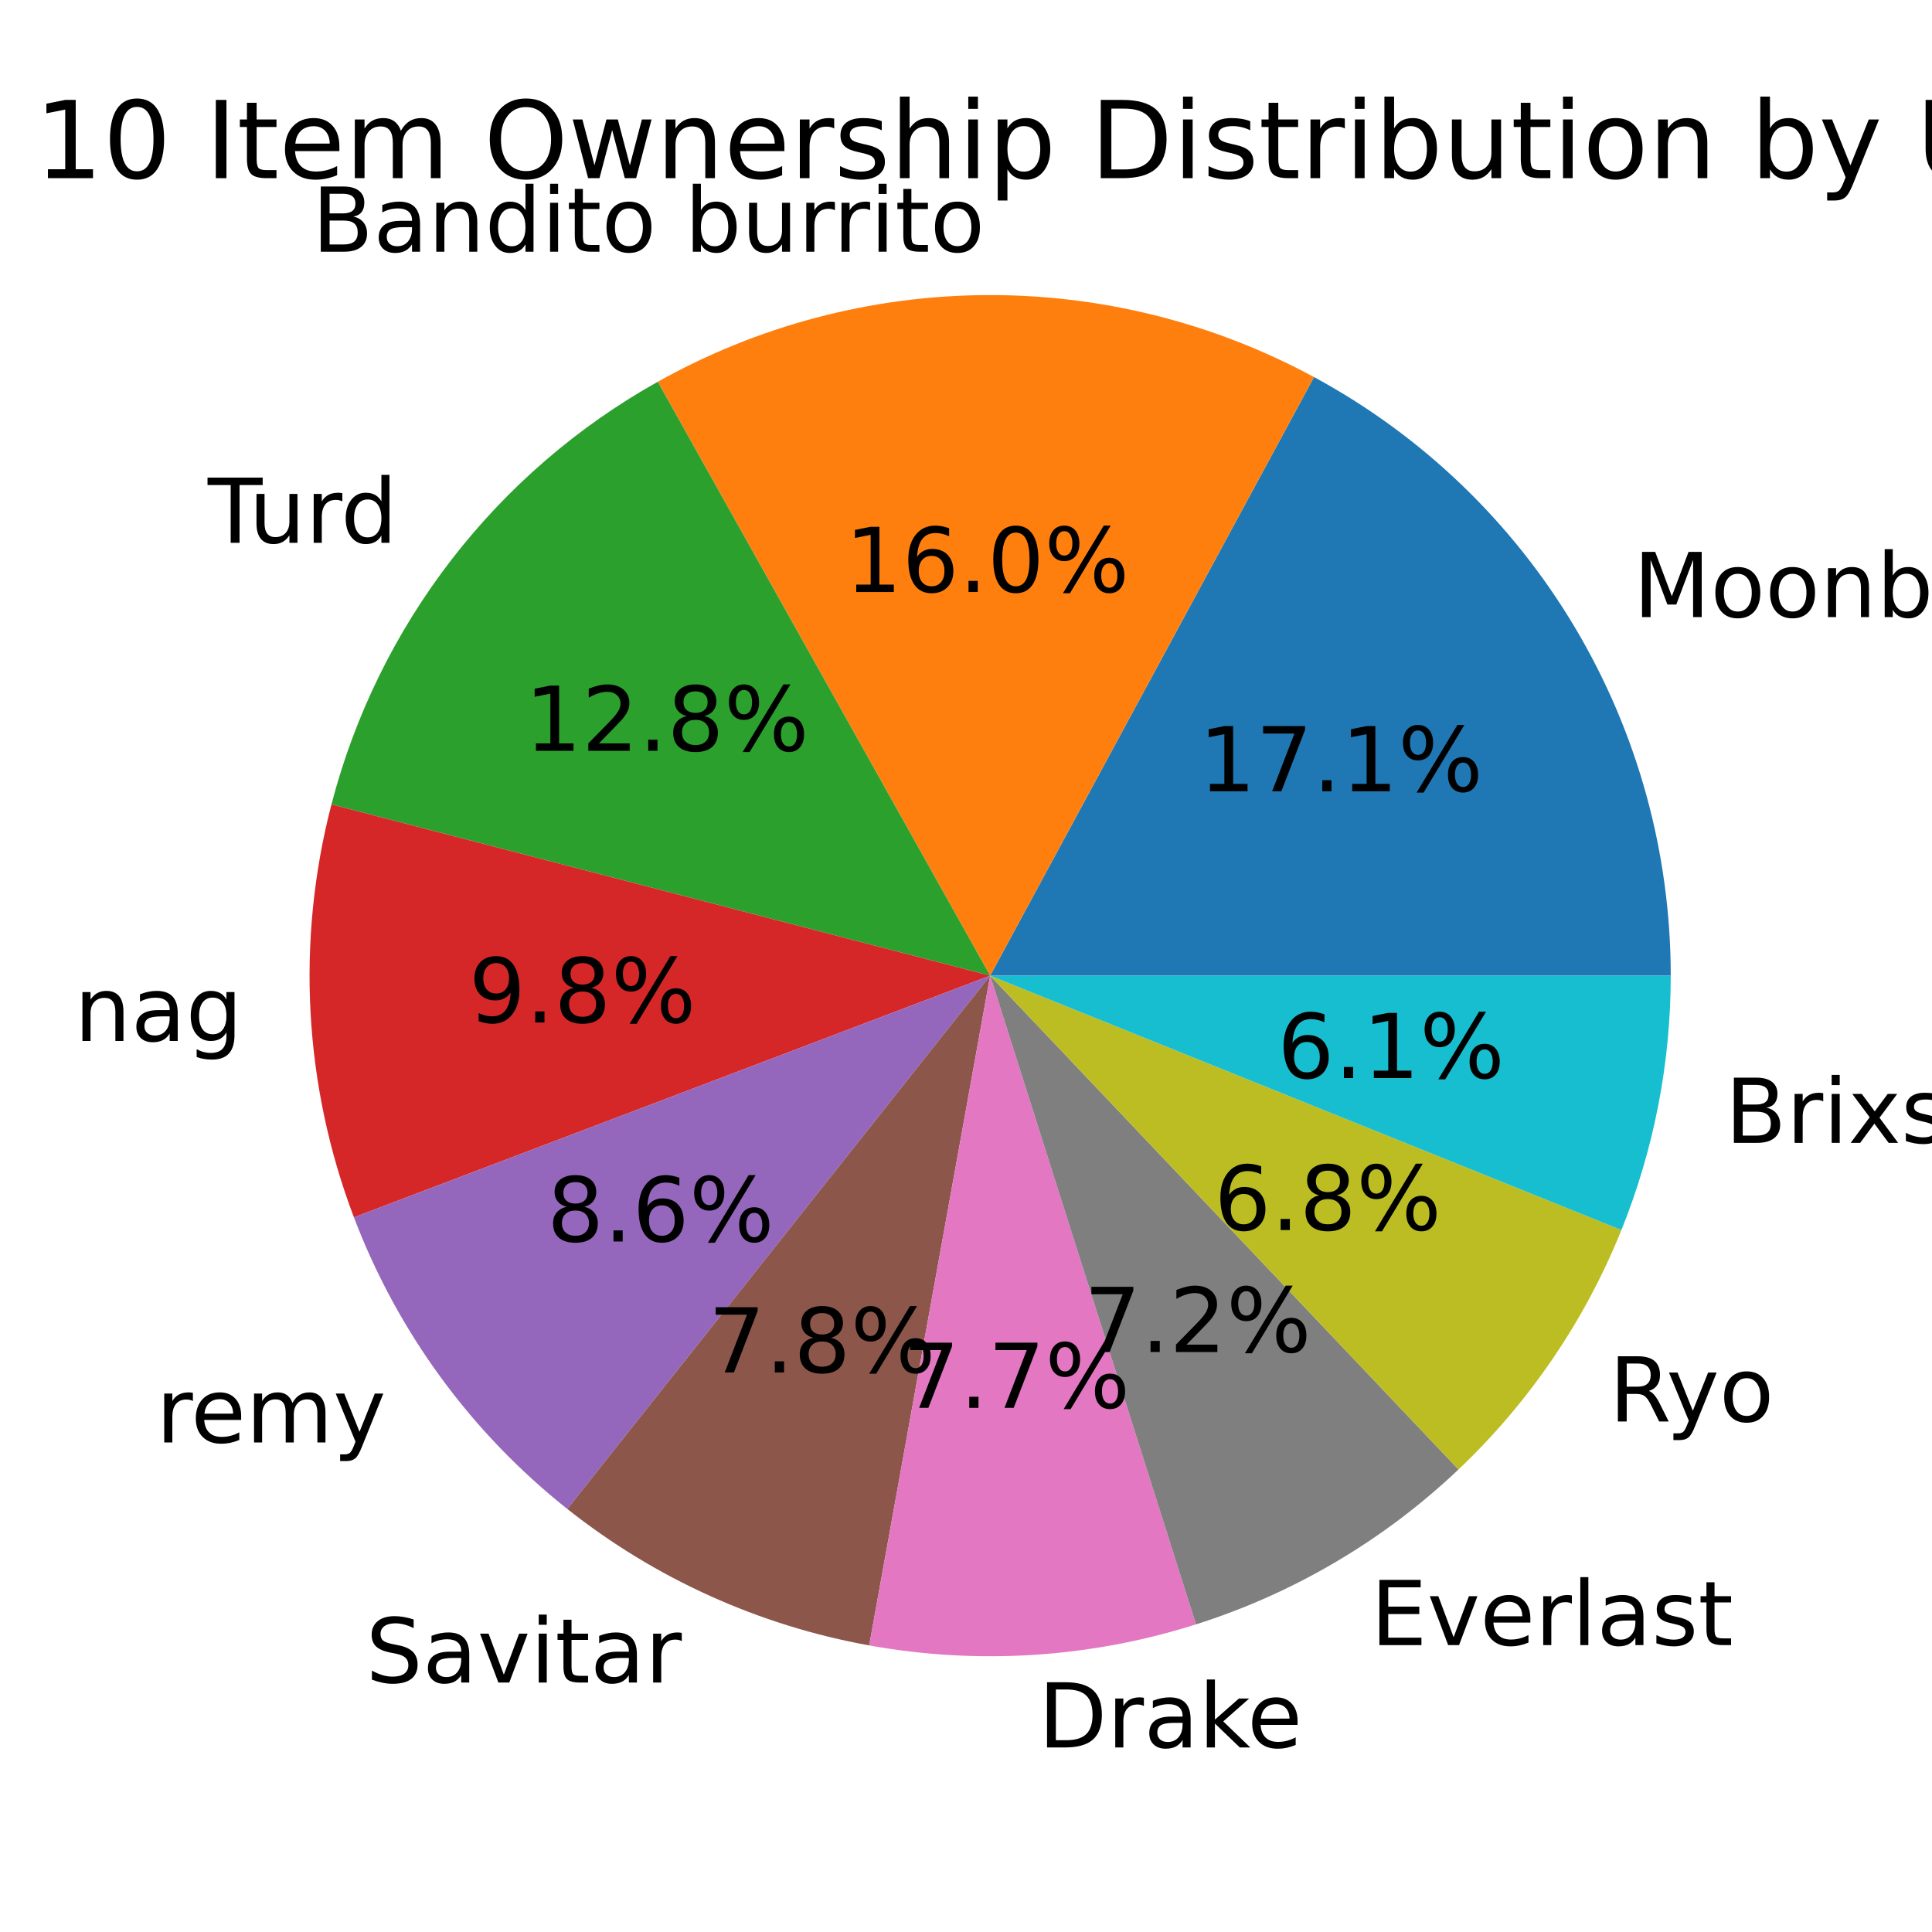
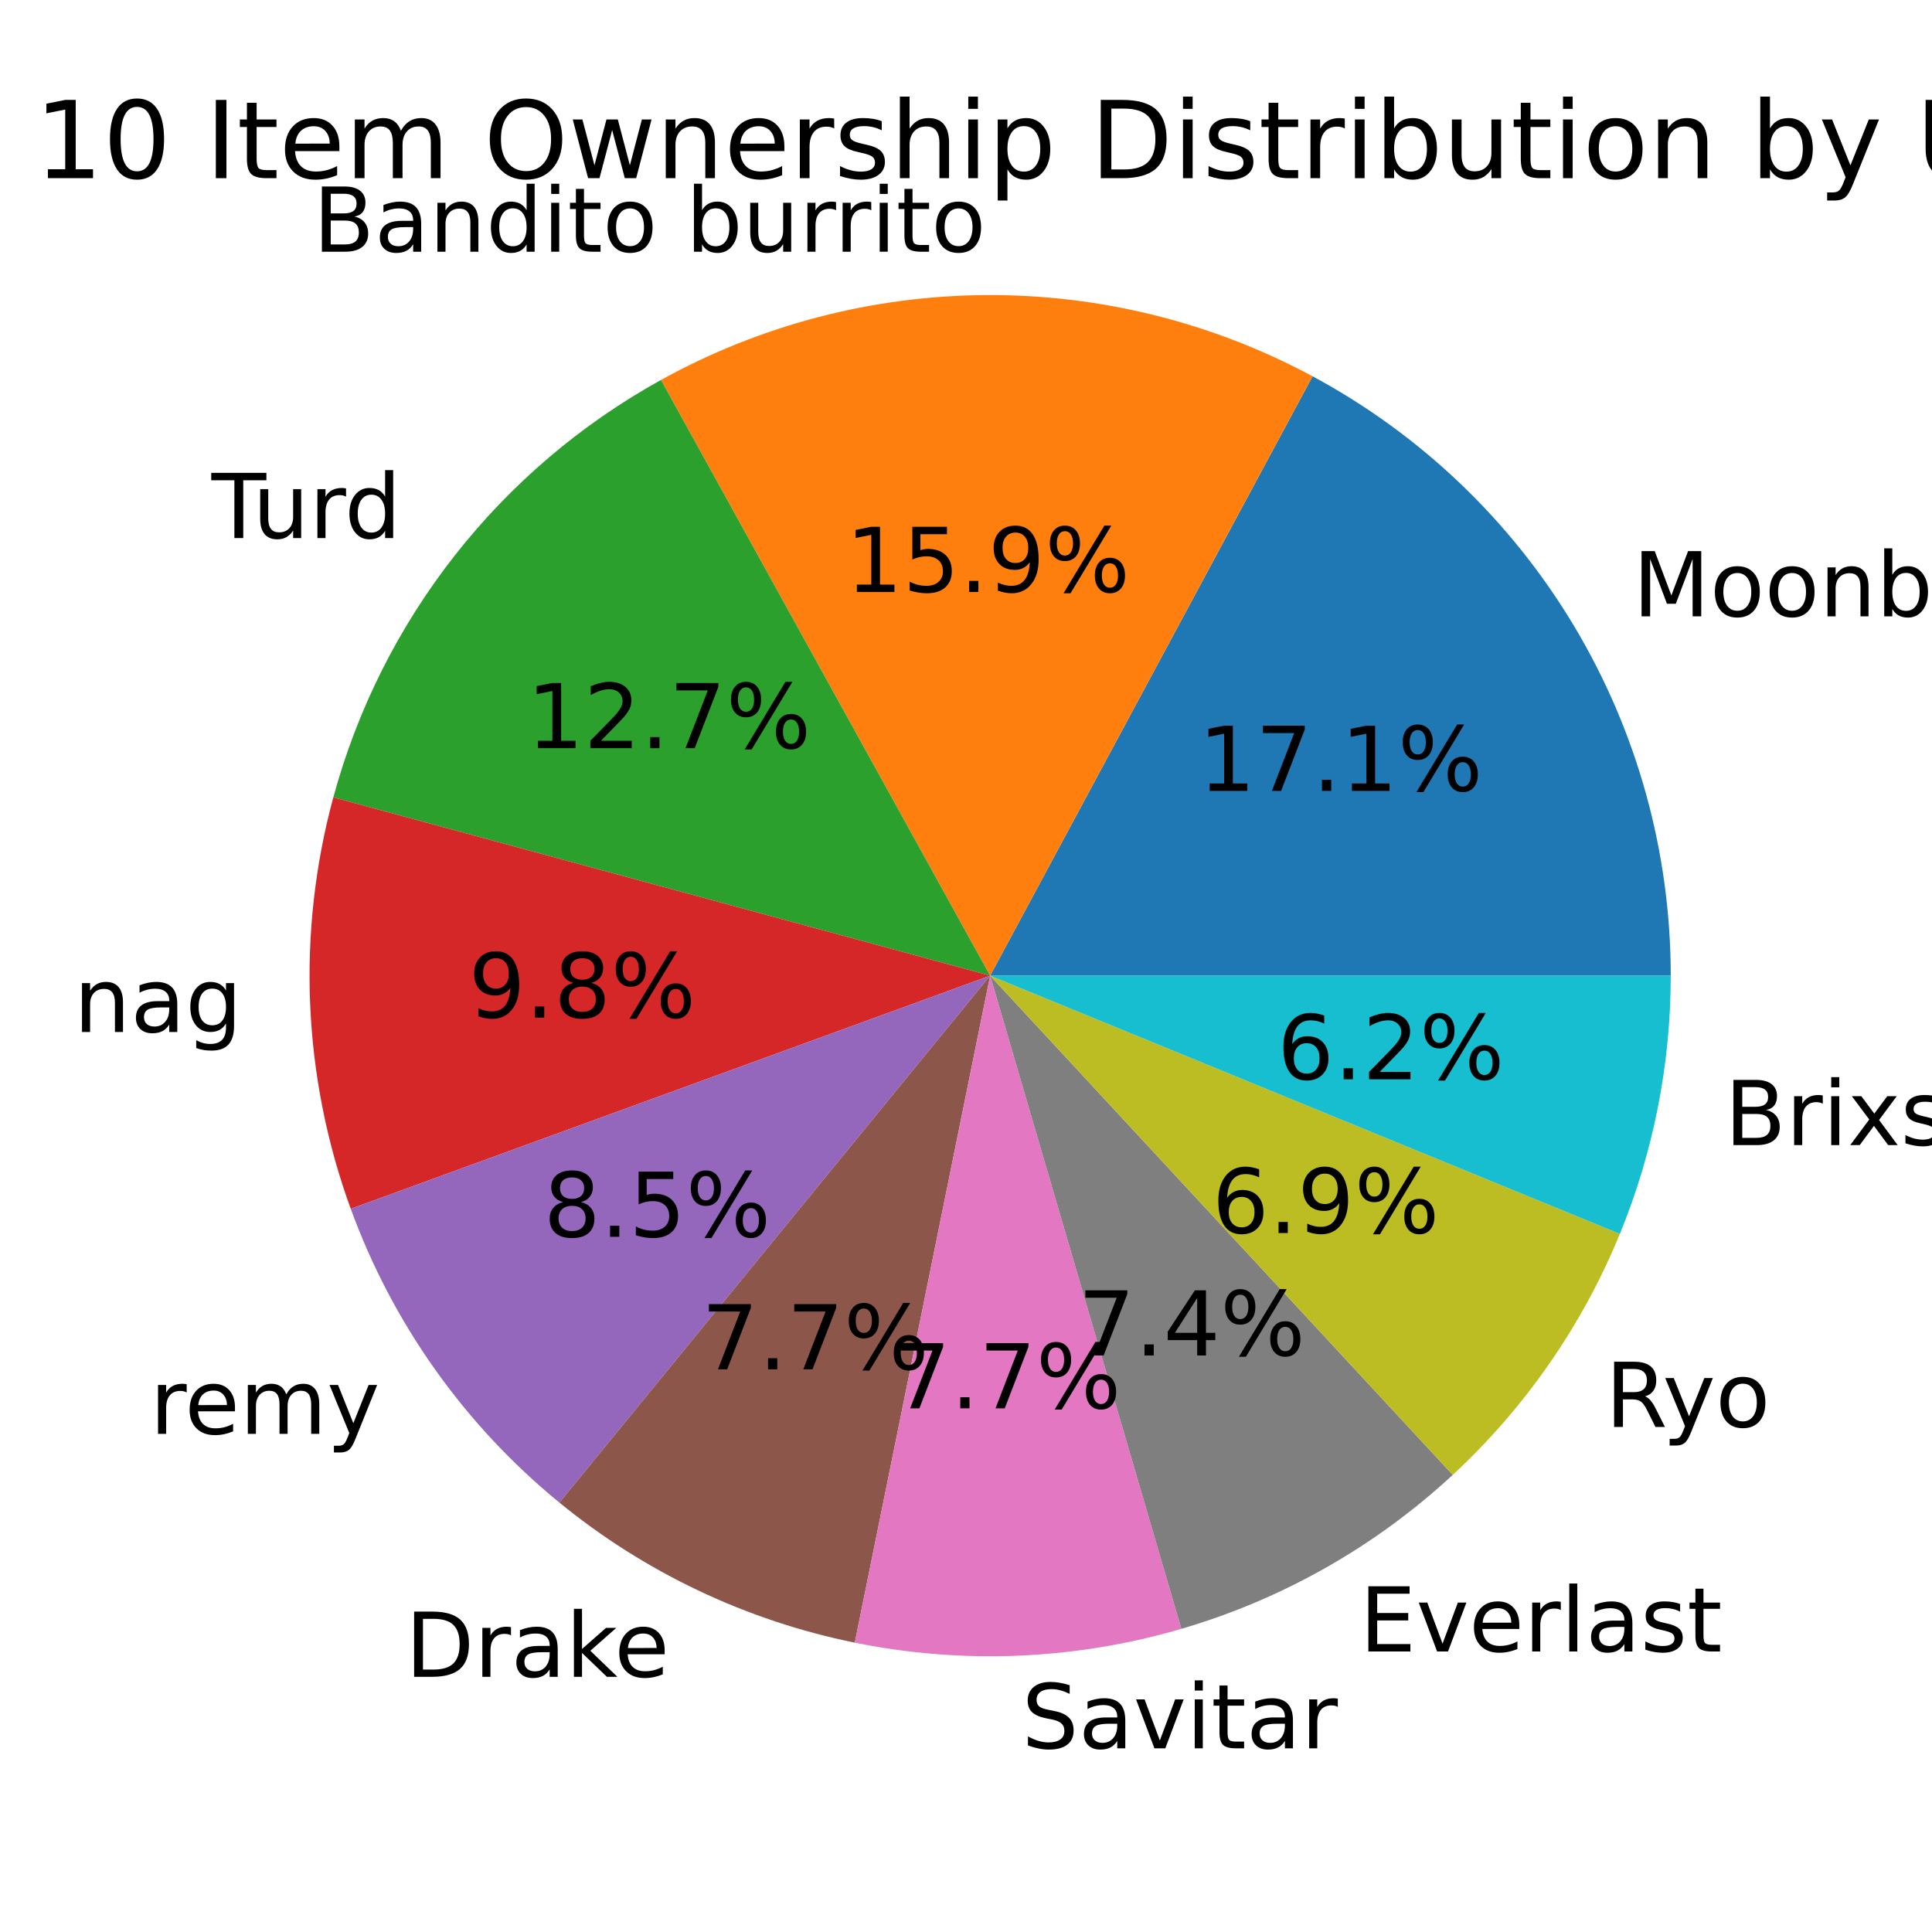
<svg xmlns="http://www.w3.org/2000/svg" xmlns:xlink="http://www.w3.org/1999/xlink" width="216pt" height="216pt" viewBox="0 0 216 216" version="1.1">
  <defs>
    <style type="text/css">*{stroke-linejoin: round; stroke-linecap: butt}</style>
  </defs>
  <g id="figure_1">
    <g id="patch_1">
      <path d="M 0 216  L 216 216  L 216 0  L 0 0  z " style="fill: #ffffff" />
    </g>
    <g id="axes_1">
      <g id="patch_2">
-         <path d="M 186.791 109.08  C 186.791 95.368 183.084 81.907 176.065 70.128  C 169.045 58.348 158.97 48.683 146.91 42.157  L 110.7 109.08  z " style="fill: #1f77b4" />
+         <path d="M 186.791 109.08  C 186.791 95.336 183.067 81.846 176.017 70.048  C 168.967 58.25 158.85 48.58 146.746 42.069  L 110.7 109.08  z " style="fill: #1f77b4" />
      </g>
      <g id="patch_3">
-         <path d="M 146.91 42.157  C 135.628 36.053 122.984 32.899 110.156 32.991  C 97.329 33.083 84.731 36.417 73.537 42.682  L 110.7 109.08  z " style="fill: #ff7f0e" />
+         <path d="M 146.746 42.069  C 135.539 36.04 122.996 32.919 110.271 32.99  C 97.545 33.062 85.039 36.325 73.9 42.48  L 110.7 109.08  z " style="fill: #ff7f0e" />
      </g>
      <g id="patch_4">
-         <path d="M 73.537 42.682  C 64.586 47.692 56.74 54.46 50.471 62.579  C 44.203 70.698 39.64 80.002 37.058 89.93  L 110.7 109.08  z " style="fill: #2ca02c" />
+         <path d="M 73.9 42.48  C 64.98 47.408 57.141 54.079 50.848 62.095  C 44.556 70.111 39.937 79.31 37.267 89.145  L 110.7 109.08  z " style="fill: #2ca02c" />
      </g>
      <g id="patch_5">
-         <path d="M 37.058 89.93  C 35.084 97.523 34.295 105.376 34.721 113.211  C 35.147 121.045 36.782 128.767 39.569 136.101  L 110.7 109.08  z " style="fill: #d62728" />
+         <path d="M 37.267 89.145  C 35.22 96.684 34.347 104.493 34.677 112.298  C 35.008 120.103 36.538 127.81 39.214 135.149  L 110.7 109.08  z " style="fill: #d62728" />
      </g>
      <g id="patch_6">
-         <path d="M 39.569 136.101  C 41.993 142.482 45.264 148.508 49.295 154.016  C 53.326 159.524 58.08 164.465 63.428 168.706  L 110.7 109.08  z " style="fill: #9467bd" />
+         <path d="M 39.214 135.149  C 41.546 141.543 44.725 147.595 48.665 153.143  C 52.606 158.691 57.274 163.686 62.543 167.993  L 110.7 109.08  z " style="fill: #9467bd" />
      </g>
      <g id="patch_7">
-         <path d="M 63.428 168.706  C 68.321 172.584 73.672 175.846 79.361 178.417  C 85.05 180.989 91.034 182.85 97.178 183.96  L 110.7 109.08  z " style="fill: #8c564b" />
+         <path d="M 62.543 167.993  C 67.311 171.891 72.535 175.195 78.1 177.834  C 83.665 180.472 89.53 182.426 95.566 183.651  L 110.7 109.08  z " style="fill: #8c564b" />
      </g>
      <g id="patch_8">
-         <path d="M 97.178 183.96  C 103.25 185.056 109.433 185.41 115.591 185.014  C 121.748 184.617 127.835 183.473 133.716 181.606  L 110.7 109.08  z " style="fill: #e377c2" />
+         <path d="M 95.566 183.651  C 101.602 184.876 107.764 185.363 113.918 185.103  C 120.071 184.842 126.17 183.836 132.081 182.105  L 110.7 109.08  z " style="fill: #e377c2" />
      </g>
      <g id="patch_9">
-         <path d="M 133.716 181.606  C 139.182 179.872 144.433 177.525 149.372 174.611  C 154.31 171.697 158.903 168.234 163.063 164.288  L 110.7 109.08  z " style="fill: #7f7f7f" />
+         <path d="M 132.081 182.105  C 137.716 180.455 143.142 178.158 148.249 175.261  C 153.356 172.363 158.11 168.884 162.417 164.893  L 110.7 109.08  z " style="fill: #7f7f7f" />
      </g>
      <g id="patch_10">
-         <path d="M 163.063 164.288  C 167.012 160.542 170.548 156.384 173.61 151.884  C 176.672 147.383 179.242 142.568 181.276 137.519  L 110.7 109.08  z " style="fill: #bcbd22" />
+         <path d="M 162.417 164.893  C 166.461 161.146 170.086 156.971 173.228 152.44  C 176.369 147.91 179.009 143.052 181.101 137.951  L 110.7 109.08  z " style="fill: #bcbd22" />
      </g>
      <g id="patch_11">
-         <path d="M 181.276 137.519  C 183.093 133.01 184.474 128.337 185.4 123.564  C 186.325 118.792 186.791 113.942 186.791 109.08  L 110.7 109.08  z " style="fill: #17becf" />
+         <path d="M 181.101 137.951  C 182.975 133.381 184.4 128.639 185.355 123.793  C 186.31 118.947 186.791 114.019 186.791 109.08  L 110.7 109.08  z " style="fill: #17becf" />
      </g>
      <g id="matplotlib.axis_1" />
      <g id="matplotlib.axis_2" />
      <g id="text_1">
-         <g transform="translate(182.6012 68.99189) scale(0.1 -0.1)">
+         <g transform="translate(182.5487 68.90392) scale(0.1 -0.1)">
          <defs>
            <path id="DejaVuSans-4d" d="M 628 4666  L 1569 4666  L 2759 1491  L 3956 4666  L 4897 4666  L 4897 0  L 4281 0  L 4281 4097  L 3078 897  L 2444 897  L 1241 4097  L 1241 0  L 628 0  L 628 4666  z " transform="scale(0.015625)" />
            <path id="DejaVuSans-6f" d="M 1959 3097  Q 1497 3097 1228 2736  Q 959 2375 959 1747  Q 959 1119 1226 758  Q 1494 397 1959 397  Q 2419 397 2687 759  Q 2956 1122 2956 1747  Q 2956 2369 2687 2733  Q 2419 3097 1959 3097  z M 1959 3584  Q 2709 3584 3137 3096  Q 3566 2609 3566 1747  Q 3566 888 3137 398  Q 2709 -91 1959 -91  Q 1206 -91 779 398  Q 353 888 353 1747  Q 353 2609 779 3096  Q 1206 3584 1959 3584  z " transform="scale(0.015625)" />
            <path id="DejaVuSans-6e" d="M 3513 2113  L 3513 0  L 2938 0  L 2938 2094  Q 2938 2591 2744 2837  Q 2550 3084 2163 3084  Q 1697 3084 1428 2787  Q 1159 2491 1159 1978  L 1159 0  L 581 0  L 581 3500  L 1159 3500  L 1159 2956  Q 1366 3272 1645 3428  Q 1925 3584 2291 3584  Q 2894 3584 3203 3211  Q 3513 2838 3513 2113  z " transform="scale(0.015625)" />
            <path id="DejaVuSans-62" d="M 3116 1747  Q 3116 2381 2855 2742  Q 2594 3103 2138 3103  Q 1681 3103 1420 2742  Q 1159 2381 1159 1747  Q 1159 1113 1420 752  Q 1681 391 2138 391  Q 2594 391 2855 752  Q 3116 1113 3116 1747  z M 1159 2969  Q 1341 3281 1617 3432  Q 1894 3584 2278 3584  Q 2916 3584 3314 3078  Q 3713 2572 3713 1747  Q 3713 922 3314 415  Q 2916 -91 2278 -91  Q 1894 -91 1617 61  Q 1341 213 1159 525  L 1159 0  L 581 0  L 581 4863  L 1159 4863  L 1159 2969  z " transform="scale(0.015625)" />
            <path id="DejaVuSans-6c" d="M 603 4863  L 1178 4863  L 1178 0  L 603 0  L 603 4863  z " transform="scale(0.015625)" />
            <path id="DejaVuSans-6d" d="M 3328 2828  Q 3544 3216 3844 3400  Q 4144 3584 4550 3584  Q 5097 3584 5394 3201  Q 5691 2819 5691 2113  L 5691 0  L 5113 0  L 5113 2094  Q 5113 2597 4934 2840  Q 4756 3084 4391 3084  Q 3944 3084 3684 2787  Q 3425 2491 3425 1978  L 3425 0  L 2847 0  L 2847 2094  Q 2847 2600 2669 2842  Q 2491 3084 2119 3084  Q 1678 3084 1418 2786  Q 1159 2488 1159 1978  L 1159 0  L 581 0  L 581 3500  L 1159 3500  L 1159 2956  Q 1356 3278 1631 3431  Q 1906 3584 2284 3584  Q 2666 3584 2933 3390  Q 3200 3197 3328 2828  z " transform="scale(0.015625)" />
          </defs>
          <use xlink:href="#DejaVuSans-4d" />
          <use xlink:href="#DejaVuSans-6f" x="86.279" />
          <use xlink:href="#DejaVuSans-6f" x="147.461" />
          <use xlink:href="#DejaVuSans-6e" x="208.643" />
          <use xlink:href="#DejaVuSans-62" x="272.021" />
          <use xlink:href="#DejaVuSans-6c" x="335.498" />
          <use xlink:href="#DejaVuSans-6f" x="363.281" />
          <use xlink:href="#DejaVuSans-6f" x="424.463" />
          <use xlink:href="#DejaVuSans-6d" x="485.645" />
        </g>
      </g>
      <g id="text_2">
-         <g transform="translate(134.0352 88.46802) scale(0.1 -0.1)">
+         <g transform="translate(134.0066 88.42003) scale(0.1 -0.1)">
          <defs>
            <path id="DejaVuSans-31" d="M 794 531  L 1825 531  L 1825 4091  L 703 3866  L 703 4441  L 1819 4666  L 2450 4666  L 2450 531  L 3481 531  L 3481 0  L 794 0  L 794 531  z " transform="scale(0.015625)" />
            <path id="DejaVuSans-37" d="M 525 4666  L 3525 4666  L 3525 4397  L 1831 0  L 1172 0  L 2766 4134  L 525 4134  L 525 4666  z " transform="scale(0.015625)" />
            <path id="DejaVuSans-2e" d="M 684 794  L 1344 794  L 1344 0  L 684 0  L 684 794  z " transform="scale(0.015625)" />
            <path id="DejaVuSans-25" d="M 4653 2053  Q 4381 2053 4226 1822  Q 4072 1591 4072 1178  Q 4072 772 4226 539  Q 4381 306 4653 306  Q 4919 306 5073 539  Q 5228 772 5228 1178  Q 5228 1588 5073 1820  Q 4919 2053 4653 2053  z M 4653 2450  Q 5147 2450 5437 2106  Q 5728 1763 5728 1178  Q 5728 594 5436 251  Q 5144 -91 4653 -91  Q 4153 -91 3862 251  Q 3572 594 3572 1178  Q 3572 1766 3864 2108  Q 4156 2450 4653 2450  z M 1428 4353  Q 1159 4353 1004 4120  Q 850 3888 850 3481  Q 850 3069 1003 2837  Q 1156 2606 1428 2606  Q 1700 2606 1854 2837  Q 2009 3069 2009 3481  Q 2009 3884 1853 4118  Q 1697 4353 1428 4353  z M 4250 4750  L 4750 4750  L 1831 -91  L 1331 -91  L 4250 4750  z M 1428 4750  Q 1922 4750 2215 4408  Q 2509 4066 2509 3481  Q 2509 2891 2217 2550  Q 1925 2209 1428 2209  Q 931 2209 642 2551  Q 353 2894 353 3481  Q 353 4063 643 4406  Q 934 4750 1428 4750  z " transform="scale(0.015625)" />
          </defs>
          <use xlink:href="#DejaVuSans-31" />
          <use xlink:href="#DejaVuSans-37" x="63.623" />
          <use xlink:href="#DejaVuSans-2e" x="127.246" />
          <use xlink:href="#DejaVuSans-31" x="159.033" />
          <use xlink:href="#DejaVuSans-25" x="222.656" />
        </g>
      </g>
      <g id="text_3">
-         <g transform="translate(34.88153 28.14151) scale(0.1 -0.1)">
+         <g transform="translate(35.0076 28.14071) scale(0.1 -0.1)">
          <defs>
            <path id="DejaVuSans-42" d="M 1259 2228  L 1259 519  L 2272 519  Q 2781 519 3026 730  Q 3272 941 3272 1375  Q 3272 1813 3026 2020  Q 2781 2228 2272 2228  L 1259 2228  z M 1259 4147  L 1259 2741  L 2194 2741  Q 2656 2741 2882 2914  Q 3109 3088 3109 3444  Q 3109 3797 2882 3972  Q 2656 4147 2194 4147  L 1259 4147  z M 628 4666  L 2241 4666  Q 2963 4666 3353 4366  Q 3744 4066 3744 3513  Q 3744 3084 3544 2831  Q 3344 2578 2956 2516  Q 3422 2416 3680 2098  Q 3938 1781 3938 1306  Q 3938 681 3513 340  Q 3088 0 2303 0  L 628 0  L 628 4666  z " transform="scale(0.015625)" />
            <path id="DejaVuSans-61" d="M 2194 1759  Q 1497 1759 1228 1600  Q 959 1441 959 1056  Q 959 750 1161 570  Q 1363 391 1709 391  Q 2188 391 2477 730  Q 2766 1069 2766 1631  L 2766 1759  L 2194 1759  z M 3341 1997  L 3341 0  L 2766 0  L 2766 531  Q 2569 213 2275 61  Q 1981 -91 1556 -91  Q 1019 -91 701 211  Q 384 513 384 1019  Q 384 1609 779 1909  Q 1175 2209 1959 2209  L 2766 2209  L 2766 2266  Q 2766 2663 2505 2880  Q 2244 3097 1772 3097  Q 1472 3097 1187 3025  Q 903 2953 641 2809  L 641 3341  Q 956 3463 1253 3523  Q 1550 3584 1831 3584  Q 2591 3584 2966 3190  Q 3341 2797 3341 1997  z " transform="scale(0.015625)" />
            <path id="DejaVuSans-64" d="M 2906 2969  L 2906 4863  L 3481 4863  L 3481 0  L 2906 0  L 2906 525  Q 2725 213 2448 61  Q 2172 -91 1784 -91  Q 1150 -91 751 415  Q 353 922 353 1747  Q 353 2572 751 3078  Q 1150 3584 1784 3584  Q 2172 3584 2448 3432  Q 2725 3281 2906 2969  z M 947 1747  Q 947 1113 1208 752  Q 1469 391 1925 391  Q 2381 391 2643 752  Q 2906 1113 2906 1747  Q 2906 2381 2643 2742  Q 2381 3103 1925 3103  Q 1469 3103 1208 2742  Q 947 2381 947 1747  z " transform="scale(0.015625)" />
            <path id="DejaVuSans-69" d="M 603 3500  L 1178 3500  L 1178 0  L 603 0  L 603 3500  z M 603 4863  L 1178 4863  L 1178 4134  L 603 4134  L 603 4863  z " transform="scale(0.015625)" />
            <path id="DejaVuSans-74" d="M 1172 4494  L 1172 3500  L 2356 3500  L 2356 3053  L 1172 3053  L 1172 1153  Q 1172 725 1289 603  Q 1406 481 1766 481  L 2356 481  L 2356 0  L 1766 0  Q 1100 0 847 248  Q 594 497 594 1153  L 594 3053  L 172 3053  L 172 3500  L 594 3500  L 594 4494  L 1172 4494  z " transform="scale(0.015625)" />
            <path id="DejaVuSans-20" transform="scale(0.015625)" />
            <path id="DejaVuSans-75" d="M 544 1381  L 544 3500  L 1119 3500  L 1119 1403  Q 1119 906 1312 657  Q 1506 409 1894 409  Q 2359 409 2629 706  Q 2900 1003 2900 1516  L 2900 3500  L 3475 3500  L 3475 0  L 2900 0  L 2900 538  Q 2691 219 2414 64  Q 2138 -91 1772 -91  Q 1169 -91 856 284  Q 544 659 544 1381  z M 1991 3584  L 1991 3584  z " transform="scale(0.015625)" />
            <path id="DejaVuSans-72" d="M 2631 2963  Q 2534 3019 2420 3045  Q 2306 3072 2169 3072  Q 1681 3072 1420 2755  Q 1159 2438 1159 1844  L 1159 0  L 581 0  L 581 3500  L 1159 3500  L 1159 2956  Q 1341 3275 1631 3429  Q 1922 3584 2338 3584  Q 2397 3584 2469 3576  Q 2541 3569 2628 3553  L 2631 2963  z " transform="scale(0.015625)" />
          </defs>
          <use xlink:href="#DejaVuSans-42" />
          <use xlink:href="#DejaVuSans-61" x="68.604" />
          <use xlink:href="#DejaVuSans-6e" x="129.883" />
          <use xlink:href="#DejaVuSans-64" x="193.262" />
          <use xlink:href="#DejaVuSans-69" x="256.738" />
          <use xlink:href="#DejaVuSans-74" x="284.521" />
          <use xlink:href="#DejaVuSans-6f" x="323.73" />
          <use xlink:href="#DejaVuSans-20" x="384.912" />
          <use xlink:href="#DejaVuSans-62" x="416.699" />
          <use xlink:href="#DejaVuSans-75" x="480.176" />
          <use xlink:href="#DejaVuSans-72" x="543.555" />
          <use xlink:href="#DejaVuSans-72" x="582.918" />
          <use xlink:href="#DejaVuSans-69" x="624.031" />
          <use xlink:href="#DejaVuSans-74" x="651.814" />
          <use xlink:href="#DejaVuSans-6f" x="691.023" />
        </g>
      </g>
      <g id="text_4">
-         <g transform="translate(94.49014 66.186) scale(0.1 -0.1)">
-           <defs>
-             <path id="DejaVuSans-36" d="M 2113 2584  Q 1688 2584 1439 2293  Q 1191 2003 1191 1497  Q 1191 994 1439 701  Q 1688 409 2113 409  Q 2538 409 2786 701  Q 3034 994 3034 1497  Q 3034 2003 2786 2293  Q 2538 2584 2113 2584  z M 3366 4563  L 3366 3988  Q 3128 4100 2886 4159  Q 2644 4219 2406 4219  Q 1781 4219 1451 3797  Q 1122 3375 1075 2522  Q 1259 2794 1537 2939  Q 1816 3084 2150 3084  Q 2853 3084 3261 2657  Q 3669 2231 3669 1497  Q 3669 778 3244 343  Q 2819 -91 2113 -91  Q 1303 -91 875 529  Q 447 1150 447 2328  Q 447 3434 972 4092  Q 1497 4750 2381 4750  Q 2619 4750 2861 4703  Q 3103 4656 3366 4563  z " transform="scale(0.015625)" />
-             <path id="DejaVuSans-30" d="M 2034 4250  Q 1547 4250 1301 3770  Q 1056 3291 1056 2328  Q 1056 1369 1301 889  Q 1547 409 2034 409  Q 2525 409 2770 889  Q 3016 1369 3016 2328  Q 3016 3291 2770 3770  Q 2525 4250 2034 4250  z M 2034 4750  Q 2819 4750 3233 4129  Q 3647 3509 3647 2328  Q 3647 1150 3233 529  Q 2819 -91 2034 -91  Q 1250 -91 836 529  Q 422 1150 422 2328  Q 422 3509 836 4129  Q 1250 4750 2034 4750  z " transform="scale(0.015625)" />
+         <g transform="translate(94.55891 66.18556) scale(0.1 -0.1)">
+           <defs>
+             <path id="DejaVuSans-35" d="M 691 4666  L 3169 4666  L 3169 4134  L 1269 4134  L 1269 2991  Q 1406 3038 1543 3061  Q 1681 3084 1819 3084  Q 2600 3084 3056 2656  Q 3513 2228 3513 1497  Q 3513 744 3044 326  Q 2575 -91 1722 -91  Q 1428 -91 1123 -41  Q 819 9 494 109  L 494 744  Q 775 591 1075 516  Q 1375 441 1709 441  Q 2250 441 2565 725  Q 2881 1009 2881 1497  Q 2881 1984 2565 2268  Q 2250 2553 1709 2553  Q 1456 2553 1204 2497  Q 953 2441 691 2322  L 691 4666  z " transform="scale(0.015625)" />
+             <path id="DejaVuSans-39" d="M 703 97  L 703 672  Q 941 559 1184 500  Q 1428 441 1663 441  Q 2288 441 2617 861  Q 2947 1281 2994 2138  Q 2813 1869 2534 1725  Q 2256 1581 1919 1581  Q 1219 1581 811 2004  Q 403 2428 403 3163  Q 403 3881 828 4315  Q 1253 4750 1959 4750  Q 2769 4750 3195 4129  Q 3622 3509 3622 2328  Q 3622 1225 3098 567  Q 2575 -91 1691 -91  Q 1453 -91 1209 -44  Q 966 3 703 97  z M 1959 2075  Q 2384 2075 2632 2365  Q 2881 2656 2881 3163  Q 2881 3666 2632 3958  Q 2384 4250 1959 4250  Q 1534 4250 1286 3958  Q 1038 3666 1038 3163  Q 1038 2656 1286 2365  Q 1534 2075 1959 2075  z " transform="scale(0.015625)" />
          </defs>
          <use xlink:href="#DejaVuSans-31" />
-           <use xlink:href="#DejaVuSans-36" x="63.623" />
+           <use xlink:href="#DejaVuSans-35" x="63.623" />
          <use xlink:href="#DejaVuSans-2e" x="127.246" />
-           <use xlink:href="#DejaVuSans-30" x="159.033" />
+           <use xlink:href="#DejaVuSans-39" x="159.033" />
          <use xlink:href="#DejaVuSans-25" x="222.656" />
        </g>
      </g>
      <g id="text_5">
-         <g transform="translate(23.23116 60.68853) scale(0.1 -0.1)">
+         <g transform="translate(23.64597 60.15571) scale(0.1 -0.1)">
          <defs>
            <path id="DejaVuSans-54" d="M -19 4666  L 3928 4666  L 3928 4134  L 2272 4134  L 2272 0  L 1638 0  L 1638 4134  L -19 4134  L -19 4666  z " transform="scale(0.015625)" />
          </defs>
          <use xlink:href="#DejaVuSans-54" />
          <use xlink:href="#DejaVuSans-75" x="45.959" />
          <use xlink:href="#DejaVuSans-72" x="109.338" />
          <use xlink:href="#DejaVuSans-64" x="148.701" />
        </g>
      </g>
      <g id="text_6">
-         <g transform="translate(58.67914 83.93892) scale(0.1 -0.1)">
+         <g transform="translate(58.9054 83.64829) scale(0.1 -0.1)">
          <defs>
            <path id="DejaVuSans-32" d="M 1228 531  L 3431 531  L 3431 0  L 469 0  L 469 531  Q 828 903 1448 1529  Q 2069 2156 2228 2338  Q 2531 2678 2651 2914  Q 2772 3150 2772 3378  Q 2772 3750 2511 3984  Q 2250 4219 1831 4219  Q 1534 4219 1204 4116  Q 875 4013 500 3803  L 500 4441  Q 881 4594 1212 4672  Q 1544 4750 1819 4750  Q 2544 4750 2975 4387  Q 3406 4025 3406 3419  Q 3406 3131 3298 2873  Q 3191 2616 2906 2266  Q 2828 2175 2409 1742  Q 1991 1309 1228 531  z " transform="scale(0.015625)" />
-             <path id="DejaVuSans-38" d="M 2034 2216  Q 1584 2216 1326 1975  Q 1069 1734 1069 1313  Q 1069 891 1326 650  Q 1584 409 2034 409  Q 2484 409 2743 651  Q 3003 894 3003 1313  Q 3003 1734 2745 1975  Q 2488 2216 2034 2216  z M 1403 2484  Q 997 2584 770 2862  Q 544 3141 544 3541  Q 544 4100 942 4425  Q 1341 4750 2034 4750  Q 2731 4750 3128 4425  Q 3525 4100 3525 3541  Q 3525 3141 3298 2862  Q 3072 2584 2669 2484  Q 3125 2378 3379 2068  Q 3634 1759 3634 1313  Q 3634 634 3220 271  Q 2806 -91 2034 -91  Q 1263 -91 848 271  Q 434 634 434 1313  Q 434 1759 690 2068  Q 947 2378 1403 2484  z M 1172 3481  Q 1172 3119 1398 2916  Q 1625 2713 2034 2713  Q 2441 2713 2670 2916  Q 2900 3119 2900 3481  Q 2900 3844 2670 4047  Q 2441 4250 2034 4250  Q 1625 4250 1398 4047  Q 1172 3844 1172 3481  z " transform="scale(0.015625)" />
          </defs>
          <use xlink:href="#DejaVuSans-31" />
          <use xlink:href="#DejaVuSans-32" x="63.623" />
          <use xlink:href="#DejaVuSans-2e" x="127.246" />
-           <use xlink:href="#DejaVuSans-38" x="159.033" />
+           <use xlink:href="#DejaVuSans-37" x="159.033" />
          <use xlink:href="#DejaVuSans-25" x="222.656" />
        </g>
      </g>
      <g id="text_7">
-         <g transform="translate(8.30936 116.3832) scale(0.1 -0.1)">
+         <g transform="translate(8.260813 115.379) scale(0.1 -0.1)">
          <defs>
            <path id="DejaVuSans-67" d="M 2906 1791  Q 2906 2416 2648 2759  Q 2391 3103 1925 3103  Q 1463 3103 1205 2759  Q 947 2416 947 1791  Q 947 1169 1205 825  Q 1463 481 1925 481  Q 2391 481 2648 825  Q 2906 1169 2906 1791  z M 3481 434  Q 3481 -459 3084 -895  Q 2688 -1331 1869 -1331  Q 1566 -1331 1297 -1286  Q 1028 -1241 775 -1147  L 775 -588  Q 1028 -725 1275 -790  Q 1522 -856 1778 -856  Q 2344 -856 2625 -561  Q 2906 -266 2906 331  L 2906 616  Q 2728 306 2450 153  Q 2172 0 1784 0  Q 1141 0 747 490  Q 353 981 353 1791  Q 353 2603 747 3093  Q 1141 3584 1784 3584  Q 2172 3584 2450 3431  Q 2728 3278 2906 2969  L 2906 3500  L 3481 3500  L 3481 434  z " transform="scale(0.015625)" />
          </defs>
          <use xlink:href="#DejaVuSans-6e" />
          <use xlink:href="#DejaVuSans-61" x="63.379" />
          <use xlink:href="#DejaVuSans-67" x="124.658" />
        </g>
      </g>
      <g id="text_8">
-         <g transform="translate(52.41043 114.3178) scale(0.1 -0.1)">
-           <defs>
-             <path id="DejaVuSans-39" d="M 703 97  L 703 672  Q 941 559 1184 500  Q 1428 441 1663 441  Q 2288 441 2617 861  Q 2947 1281 2994 2138  Q 2813 1869 2534 1725  Q 2256 1581 1919 1581  Q 1219 1581 811 2004  Q 403 2428 403 3163  Q 403 3881 828 4315  Q 1253 4750 1959 4750  Q 2769 4750 3195 4129  Q 3622 3509 3622 2328  Q 3622 1225 3098 567  Q 2575 -91 1691 -91  Q 1453 -91 1209 -44  Q 966 3 703 97  z M 1959 2075  Q 2384 2075 2632 2365  Q 2881 2656 2881 3163  Q 2881 3666 2632 3958  Q 2384 4250 1959 4250  Q 1534 4250 1286 3958  Q 1038 3666 1038 3163  Q 1038 2656 1286 2365  Q 1534 2075 1959 2075  z " transform="scale(0.015625)" />
+         <g transform="translate(52.38395 113.7701) scale(0.1 -0.1)">
+           <defs>
+             <path id="DejaVuSans-38" d="M 2034 2216  Q 1584 2216 1326 1975  Q 1069 1734 1069 1313  Q 1069 891 1326 650  Q 1584 409 2034 409  Q 2484 409 2743 651  Q 3003 894 3003 1313  Q 3003 1734 2745 1975  Q 2488 2216 2034 2216  z M 1403 2484  Q 997 2584 770 2862  Q 544 3141 544 3541  Q 544 4100 942 4425  Q 1341 4750 2034 4750  Q 2731 4750 3128 4425  Q 3525 4100 3525 3541  Q 3525 3141 3298 2862  Q 3072 2584 2669 2484  Q 3125 2378 3379 2068  Q 3634 1759 3634 1313  Q 3634 634 3220 271  Q 2806 -91 2034 -91  Q 1263 -91 848 271  Q 434 634 434 1313  Q 434 1759 690 2068  Q 947 2378 1403 2484  z M 1172 3481  Q 1172 3119 1398 2916  Q 1625 2713 2034 2713  Q 2441 2713 2670 2916  Q 2900 3119 2900 3481  Q 2900 3844 2670 4047  Q 2441 4250 2034 4250  Q 1625 4250 1398 4047  Q 1172 3844 1172 3481  z " transform="scale(0.015625)" />
          </defs>
          <use xlink:href="#DejaVuSans-39" />
          <use xlink:href="#DejaVuSans-2e" x="63.623" />
          <use xlink:href="#DejaVuSans-38" x="95.41" />
          <use xlink:href="#DejaVuSans-25" x="159.033" />
        </g>
      </g>
      <g id="text_9">
-         <g transform="translate(17.45599 161.269) scale(0.1 -0.1)">
+         <g transform="translate(16.76352 160.3085) scale(0.1 -0.1)">
          <defs>
            <path id="DejaVuSans-65" d="M 3597 1894  L 3597 1613  L 953 1613  Q 991 1019 1311 708  Q 1631 397 2203 397  Q 2534 397 2845 478  Q 3156 559 3463 722  L 3463 178  Q 3153 47 2828 -22  Q 2503 -91 2169 -91  Q 1331 -91 842 396  Q 353 884 353 1716  Q 353 2575 817 3079  Q 1281 3584 2069 3584  Q 2775 3584 3186 3129  Q 3597 2675 3597 1894  z M 3022 2063  Q 3016 2534 2758 2815  Q 2500 3097 2075 3097  Q 1594 3097 1305 2825  Q 1016 2553 972 2059  L 3022 2063  z " transform="scale(0.015625)" />
            <path id="DejaVuSans-79" d="M 2059 -325  Q 1816 -950 1584 -1140  Q 1353 -1331 966 -1331  L 506 -1331  L 506 -850  L 844 -850  Q 1081 -850 1212 -737  Q 1344 -625 1503 -206  L 1606 56  L 191 3500  L 800 3500  L 1894 763  L 2988 3500  L 3597 3500  L 2059 -325  z " transform="scale(0.015625)" />
          </defs>
          <use xlink:href="#DejaVuSans-72" />
          <use xlink:href="#DejaVuSans-65" x="38.863" />
          <use xlink:href="#DejaVuSans-6d" x="100.387" />
          <use xlink:href="#DejaVuSans-79" x="197.799" />
        </g>
      </g>
      <g id="text_10">
-         <g transform="translate(61.15462 138.801) scale(0.1 -0.1)">
+         <g transform="translate(60.7769 138.2771) scale(0.1 -0.1)">
          <use xlink:href="#DejaVuSans-38" />
          <use xlink:href="#DejaVuSans-2e" x="63.623" />
-           <use xlink:href="#DejaVuSans-36" x="95.41" />
+           <use xlink:href="#DejaVuSans-35" x="95.41" />
          <use xlink:href="#DejaVuSans-25" x="159.033" />
        </g>
      </g>
      <g id="text_11">
-         <g transform="translate(40.89399 188.1105) scale(0.1 -0.1)">
+         <g transform="translate(45.32 187.4686) scale(0.1 -0.1)">
+           <defs>
+             <path id="DejaVuSans-44" d="M 1259 4147  L 1259 519  L 2022 519  Q 2988 519 3436 956  Q 3884 1394 3884 2338  Q 3884 3275 3436 3711  Q 2988 4147 2022 4147  L 1259 4147  z M 628 4666  L 1925 4666  Q 3281 4666 3915 4102  Q 4550 3538 4550 2338  Q 4550 1131 3912 565  Q 3275 0 1925 0  L 628 0  L 628 4666  z " transform="scale(0.015625)" />
+             <path id="DejaVuSans-6b" d="M 581 4863  L 1159 4863  L 1159 1991  L 2875 3500  L 3609 3500  L 1753 1863  L 3688 0  L 2938 0  L 1159 1709  L 1159 0  L 581 0  L 581 4863  z " transform="scale(0.015625)" />
+           </defs>
+           <use xlink:href="#DejaVuSans-44" />
+           <use xlink:href="#DejaVuSans-72" x="77.002" />
+           <use xlink:href="#DejaVuSans-61" x="118.115" />
+           <use xlink:href="#DejaVuSans-6b" x="179.395" />
+           <use xlink:href="#DejaVuSans-65" x="233.68" />
+         </g>
+       </g>
+       <g id="text_12">
+         <g transform="translate(78.43783 153.0917) scale(0.1 -0.1)">
+           <use xlink:href="#DejaVuSans-37" />
+           <use xlink:href="#DejaVuSans-2e" x="63.623" />
+           <use xlink:href="#DejaVuSans-37" x="95.41" />
+           <use xlink:href="#DejaVuSans-25" x="159.033" />
+         </g>
+       </g>
+       <g id="text_13">
+         <g transform="translate(114.2396 195.4645) scale(0.1 -0.1)">
          <defs>
            <path id="DejaVuSans-53" d="M 3425 4513  L 3425 3897  Q 3066 4069 2747 4153  Q 2428 4238 2131 4238  Q 1616 4238 1336 4038  Q 1056 3838 1056 3469  Q 1056 3159 1242 3001  Q 1428 2844 1947 2747  L 2328 2669  Q 3034 2534 3370 2195  Q 3706 1856 3706 1288  Q 3706 609 3251 259  Q 2797 -91 1919 -91  Q 1588 -91 1214 -16  Q 841 59 441 206  L 441 856  Q 825 641 1194 531  Q 1563 422 1919 422  Q 2459 422 2753 634  Q 3047 847 3047 1241  Q 3047 1584 2836 1778  Q 2625 1972 2144 2069  L 1759 2144  Q 1053 2284 737 2584  Q 422 2884 422 3419  Q 422 4038 858 4394  Q 1294 4750 2059 4750  Q 2388 4750 2728 4690  Q 3069 4631 3425 4513  z " transform="scale(0.015625)" />
            <path id="DejaVuSans-76" d="M 191 3500  L 800 3500  L 1894 563  L 2988 3500  L 3597 3500  L 2284 0  L 1503 0  L 191 3500  z " transform="scale(0.015625)" />
          </defs>
          <use xlink:href="#DejaVuSans-53" />
          <use xlink:href="#DejaVuSans-61" x="63.477" />
          <use xlink:href="#DejaVuSans-76" x="124.756" />
          <use xlink:href="#DejaVuSans-69" x="183.936" />
          <use xlink:href="#DejaVuSans-74" x="211.719" />
          <use xlink:href="#DejaVuSans-61" x="250.928" />
          <use xlink:href="#DejaVuSans-72" x="312.207" />
        </g>
      </g>
-       <g id="text_12">
-         <g transform="translate(79.19409 153.4418) scale(0.1 -0.1)">
+       <g id="text_14">
+         <g transform="translate(99.92834 157.4531) scale(0.1 -0.1)">
          <use xlink:href="#DejaVuSans-37" />
          <use xlink:href="#DejaVuSans-2e" x="63.623" />
-           <use xlink:href="#DejaVuSans-38" x="95.41" />
-           <use xlink:href="#DejaVuSans-25" x="159.033" />
-         </g>
-       </g>
-       <g id="text_13">
-         <g transform="translate(116.0797 195.3663) scale(0.1 -0.1)">
-           <defs>
-             <path id="DejaVuSans-44" d="M 1259 4147  L 1259 519  L 2022 519  Q 2988 519 3436 956  Q 3884 1394 3884 2338  Q 3884 3275 3436 3711  Q 2988 4147 2022 4147  L 1259 4147  z M 628 4666  L 1925 4666  Q 3281 4666 3915 4102  Q 4550 3538 4550 2338  Q 4550 1131 3912 565  Q 3275 0 1925 0  L 628 0  L 628 4666  z " transform="scale(0.015625)" />
-             <path id="DejaVuSans-6b" d="M 581 4863  L 1159 4863  L 1159 1991  L 2875 3500  L 3609 3500  L 1753 1863  L 3688 0  L 2938 0  L 1159 1709  L 1159 0  L 581 0  L 581 4863  z " transform="scale(0.015625)" />
-           </defs>
-           <use xlink:href="#DejaVuSans-44" />
-           <use xlink:href="#DejaVuSans-72" x="77.002" />
-           <use xlink:href="#DejaVuSans-61" x="118.115" />
-           <use xlink:href="#DejaVuSans-6b" x="179.395" />
-           <use xlink:href="#DejaVuSans-65" x="233.68" />
-         </g>
-       </g>
-       <g id="text_14">
-         <g transform="translate(100.932 157.3995) scale(0.1 -0.1)">
-           <use xlink:href="#DejaVuSans-37" />
-           <use xlink:href="#DejaVuSans-2e" x="63.623" />
          <use xlink:href="#DejaVuSans-37" x="95.41" />
          <use xlink:href="#DejaVuSans-25" x="159.033" />
        </g>
      </g>
      <g id="text_15">
-         <g transform="translate(153.2388 183.9237) scale(0.1 -0.1)">
+         <g transform="translate(152.0037 184.6384) scale(0.1 -0.1)">
          <defs>
            <path id="DejaVuSans-45" d="M 628 4666  L 3578 4666  L 3578 4134  L 1259 4134  L 1259 2753  L 3481 2753  L 3481 2222  L 1259 2222  L 1259 531  L 3634 531  L 3634 0  L 628 0  L 628 4666  z " transform="scale(0.015625)" />
            <path id="DejaVuSans-73" d="M 2834 3397  L 2834 2853  Q 2591 2978 2328 3040  Q 2066 3103 1784 3103  Q 1356 3103 1142 2972  Q 928 2841 928 2578  Q 928 2378 1081 2264  Q 1234 2150 1697 2047  L 1894 2003  Q 2506 1872 2764 1633  Q 3022 1394 3022 966  Q 3022 478 2636 193  Q 2250 -91 1575 -91  Q 1294 -91 989 -36  Q 684 19 347 128  L 347 722  Q 666 556 975 473  Q 1284 391 1588 391  Q 1994 391 2212 530  Q 2431 669 2431 922  Q 2431 1156 2273 1281  Q 2116 1406 1581 1522  L 1381 1569  Q 847 1681 609 1914  Q 372 2147 372 2553  Q 372 3047 722 3315  Q 1072 3584 1716 3584  Q 2034 3584 2315 3537  Q 2597 3491 2834 3397  z " transform="scale(0.015625)" />
          </defs>
          <use xlink:href="#DejaVuSans-45" />
          <use xlink:href="#DejaVuSans-76" x="63.184" />
          <use xlink:href="#DejaVuSans-65" x="122.363" />
          <use xlink:href="#DejaVuSans-72" x="183.887" />
          <use xlink:href="#DejaVuSans-6c" x="225" />
          <use xlink:href="#DejaVuSans-61" x="252.783" />
          <use xlink:href="#DejaVuSans-73" x="314.062" />
          <use xlink:href="#DejaVuSans-74" x="366.162" />
        </g>
      </g>
      <g id="text_16">
-         <g transform="translate(121.2006 151.1581) scale(0.1 -0.1)">
+         <g transform="translate(120.5269 151.5479) scale(0.1 -0.1)">
+           <defs>
+             <path id="DejaVuSans-34" d="M 2419 4116  L 825 1625  L 2419 1625  L 2419 4116  z M 2253 4666  L 3047 4666  L 3047 1625  L 3713 1625  L 3713 1100  L 3047 1100  L 3047 0  L 2419 0  L 2419 1100  L 313 1100  L 313 1709  L 2253 4666  z " transform="scale(0.015625)" />
+           </defs>
          <use xlink:href="#DejaVuSans-37" />
          <use xlink:href="#DejaVuSans-2e" x="63.623" />
-           <use xlink:href="#DejaVuSans-32" x="95.41" />
+           <use xlink:href="#DejaVuSans-34" x="95.41" />
          <use xlink:href="#DejaVuSans-25" x="159.033" />
        </g>
      </g>
      <g id="text_17">
-         <g transform="translate(179.9011 158.9234) scale(0.1 -0.1)">
+         <g transform="translate(179.4804 159.5357) scale(0.1 -0.1)">
          <defs>
            <path id="DejaVuSans-52" d="M 2841 2188  Q 3044 2119 3236 1894  Q 3428 1669 3622 1275  L 4263 0  L 3584 0  L 2988 1197  Q 2756 1666 2539 1819  Q 2322 1972 1947 1972  L 1259 1972  L 1259 0  L 628 0  L 628 4666  L 2053 4666  Q 2853 4666 3247 4331  Q 3641 3997 3641 3322  Q 3641 2881 3436 2590  Q 3231 2300 2841 2188  z M 1259 4147  L 1259 2491  L 2053 2491  Q 2509 2491 2742 2702  Q 2975 2913 2975 3322  Q 2975 3731 2742 3939  Q 2509 4147 2053 4147  L 1259 4147  z " transform="scale(0.015625)" />
          </defs>
          <use xlink:href="#DejaVuSans-52" />
          <use xlink:href="#DejaVuSans-79" x="63.982" />
          <use xlink:href="#DejaVuSans-6f" x="123.162" />
        </g>
      </g>
      <g id="text_18">
-         <g transform="translate(135.7437 137.5215) scale(0.1 -0.1)">
+         <g transform="translate(135.5143 137.8556) scale(0.1 -0.1)">
+           <defs>
+             <path id="DejaVuSans-36" d="M 2113 2584  Q 1688 2584 1439 2293  Q 1191 2003 1191 1497  Q 1191 994 1439 701  Q 1688 409 2113 409  Q 2538 409 2786 701  Q 3034 994 3034 1497  Q 3034 2003 2786 2293  Q 2538 2584 2113 2584  z M 3366 4563  L 3366 3988  Q 3128 4100 2886 4159  Q 2644 4219 2406 4219  Q 1781 4219 1451 3797  Q 1122 3375 1075 2522  Q 1259 2794 1537 2939  Q 1816 3084 2150 3084  Q 2853 3084 3261 2657  Q 3669 2231 3669 1497  Q 3669 778 3244 343  Q 2819 -91 2113 -91  Q 1303 -91 875 529  Q 447 1150 447 2328  Q 447 3434 972 4092  Q 1497 4750 2381 4750  Q 2619 4750 2861 4703  Q 3103 4656 3366 4563  z " transform="scale(0.015625)" />
+           </defs>
          <use xlink:href="#DejaVuSans-36" />
          <use xlink:href="#DejaVuSans-2e" x="63.623" />
-           <use xlink:href="#DejaVuSans-38" x="95.41" />
+           <use xlink:href="#DejaVuSans-39" x="95.41" />
          <use xlink:href="#DejaVuSans-25" x="159.033" />
        </g>
      </g>
      <g id="text_19">
-         <g transform="translate(192.8695 127.7723) scale(0.1 -0.1)">
+         <g transform="translate(192.8204 128.0237) scale(0.1 -0.1)">
          <defs>
            <path id="DejaVuSans-78" d="M 3513 3500  L 2247 1797  L 3578 0  L 2900 0  L 1881 1375  L 863 0  L 184 0  L 1544 1831  L 300 3500  L 978 3500  L 1906 2253  L 2834 3500  L 3513 3500  z " transform="scale(0.015625)" />
          </defs>
          <use xlink:href="#DejaVuSans-42" />
          <use xlink:href="#DejaVuSans-72" x="68.604" />
          <use xlink:href="#DejaVuSans-69" x="109.717" />
          <use xlink:href="#DejaVuSans-78" x="137.5" />
          <use xlink:href="#DejaVuSans-73" x="196.68" />
          <use xlink:href="#DejaVuSans-74" x="248.779" />
          <use xlink:href="#DejaVuSans-65" x="287.988" />
          <use xlink:href="#DejaVuSans-72" x="349.512" />
        </g>
      </g>
      <g id="text_20">
-         <g transform="translate(142.8174 120.53) scale(0.1 -0.1)">
+         <g transform="translate(142.7906 120.6672) scale(0.1 -0.1)">
          <use xlink:href="#DejaVuSans-36" />
          <use xlink:href="#DejaVuSans-2e" x="63.623" />
-           <use xlink:href="#DejaVuSans-31" x="95.41" />
+           <use xlink:href="#DejaVuSans-32" x="95.41" />
          <use xlink:href="#DejaVuSans-25" x="159.033" />
        </g>
      </g>
      <g id="text_21">
        <g transform="translate(-20.19281 19.92) scale(0.12 -0.12)">
          <defs>
            <path id="DejaVuSans-70" d="M 1159 525  L 1159 -1331  L 581 -1331  L 581 3500  L 1159 3500  L 1159 2969  Q 1341 3281 1617 3432  Q 1894 3584 2278 3584  Q 2916 3584 3314 3078  Q 3713 2572 3713 1747  Q 3713 922 3314 415  Q 2916 -91 2278 -91  Q 1894 -91 1617 61  Q 1341 213 1159 525  z M 3116 1747  Q 3116 2381 2855 2742  Q 2594 3103 2138 3103  Q 1681 3103 1420 2742  Q 1159 2381 1159 1747  Q 1159 1113 1420 752  Q 1681 391 2138 391  Q 2594 391 2855 752  Q 3116 1113 3116 1747  z " transform="scale(0.015625)" />
+             <path id="DejaVuSans-30" d="M 2034 4250  Q 1547 4250 1301 3770  Q 1056 3291 1056 2328  Q 1056 1369 1301 889  Q 1547 409 2034 409  Q 2525 409 2770 889  Q 3016 1369 3016 2328  Q 3016 3291 2770 3770  Q 2525 4250 2034 4250  z M 2034 4750  Q 2819 4750 3233 4129  Q 3647 3509 3647 2328  Q 3647 1150 3233 529  Q 2819 -91 2034 -91  Q 1250 -91 836 529  Q 422 1150 422 2328  Q 422 3509 836 4129  Q 1250 4750 2034 4750  z " transform="scale(0.015625)" />
            <path id="DejaVuSans-49" d="M 628 4666  L 1259 4666  L 1259 0  L 628 0  L 628 4666  z " transform="scale(0.015625)" />
            <path id="DejaVuSans-4f" d="M 2522 4238  Q 1834 4238 1429 3725  Q 1025 3213 1025 2328  Q 1025 1447 1429 934  Q 1834 422 2522 422  Q 3209 422 3611 934  Q 4013 1447 4013 2328  Q 4013 3213 3611 3725  Q 3209 4238 2522 4238  z M 2522 4750  Q 3503 4750 4090 4092  Q 4678 3434 4678 2328  Q 4678 1225 4090 567  Q 3503 -91 2522 -91  Q 1538 -91 948 565  Q 359 1222 359 2328  Q 359 3434 948 4092  Q 1538 4750 2522 4750  z " transform="scale(0.015625)" />
            <path id="DejaVuSans-77" d="M 269 3500  L 844 3500  L 1563 769  L 2278 3500  L 2956 3500  L 3675 769  L 4391 3500  L 4966 3500  L 4050 0  L 3372 0  L 2619 2869  L 1863 0  L 1184 0  L 269 3500  z " transform="scale(0.015625)" />
            <path id="DejaVuSans-68" d="M 3513 2113  L 3513 0  L 2938 0  L 2938 2094  Q 2938 2591 2744 2837  Q 2550 3084 2163 3084  Q 1697 3084 1428 2787  Q 1159 2491 1159 1978  L 1159 0  L 581 0  L 581 4863  L 1159 4863  L 1159 2956  Q 1366 3272 1645 3428  Q 1925 3584 2291 3584  Q 2894 3584 3203 3211  Q 3513 2838 3513 2113  z " transform="scale(0.015625)" />
            <path id="DejaVuSans-55" d="M 556 4666  L 1191 4666  L 1191 1831  Q 1191 1081 1462 751  Q 1734 422 2344 422  Q 2950 422 3222 751  Q 3494 1081 3494 1831  L 3494 4666  L 4128 4666  L 4128 1753  Q 4128 841 3676 375  Q 3225 -91 2344 -91  Q 1459 -91 1007 375  Q 556 841 556 1753  L 556 4666  z " transform="scale(0.015625)" />
          </defs>
          <use xlink:href="#DejaVuSans-54" />
          <use xlink:href="#DejaVuSans-6f" x="44.084" />
          <use xlink:href="#DejaVuSans-70" x="105.266" />
          <use xlink:href="#DejaVuSans-20" x="168.742" />
          <use xlink:href="#DejaVuSans-31" x="200.529" />
          <use xlink:href="#DejaVuSans-30" x="264.152" />
          <use xlink:href="#DejaVuSans-20" x="327.775" />
          <use xlink:href="#DejaVuSans-49" x="359.562" />
          <use xlink:href="#DejaVuSans-74" x="389.055" />
          <use xlink:href="#DejaVuSans-65" x="428.264" />
          <use xlink:href="#DejaVuSans-6d" x="489.787" />
          <use xlink:href="#DejaVuSans-20" x="587.199" />
          <use xlink:href="#DejaVuSans-4f" x="618.986" />
          <use xlink:href="#DejaVuSans-77" x="697.697" />
          <use xlink:href="#DejaVuSans-6e" x="779.484" />
          <use xlink:href="#DejaVuSans-65" x="842.863" />
          <use xlink:href="#DejaVuSans-72" x="904.387" />
          <use xlink:href="#DejaVuSans-73" x="945.5" />
          <use xlink:href="#DejaVuSans-68" x="997.6" />
          <use xlink:href="#DejaVuSans-69" x="1060.979" />
          <use xlink:href="#DejaVuSans-70" x="1088.762" />
          <use xlink:href="#DejaVuSans-20" x="1152.238" />
          <use xlink:href="#DejaVuSans-44" x="1184.025" />
          <use xlink:href="#DejaVuSans-69" x="1261.027" />
          <use xlink:href="#DejaVuSans-73" x="1288.811" />
          <use xlink:href="#DejaVuSans-74" x="1340.91" />
          <use xlink:href="#DejaVuSans-72" x="1380.119" />
          <use xlink:href="#DejaVuSans-69" x="1421.232" />
          <use xlink:href="#DejaVuSans-62" x="1449.016" />
          <use xlink:href="#DejaVuSans-75" x="1512.492" />
          <use xlink:href="#DejaVuSans-74" x="1575.871" />
          <use xlink:href="#DejaVuSans-69" x="1615.08" />
          <use xlink:href="#DejaVuSans-6f" x="1642.863" />
          <use xlink:href="#DejaVuSans-6e" x="1704.045" />
          <use xlink:href="#DejaVuSans-20" x="1767.424" />
          <use xlink:href="#DejaVuSans-62" x="1799.211" />
          <use xlink:href="#DejaVuSans-79" x="1862.688" />
          <use xlink:href="#DejaVuSans-20" x="1921.867" />
          <use xlink:href="#DejaVuSans-55" x="1953.654" />
          <use xlink:href="#DejaVuSans-73" x="2026.848" />
          <use xlink:href="#DejaVuSans-65" x="2078.947" />
          <use xlink:href="#DejaVuSans-72" x="2140.471" />
        </g>
      </g>
    </g>
  </g>
</svg>
